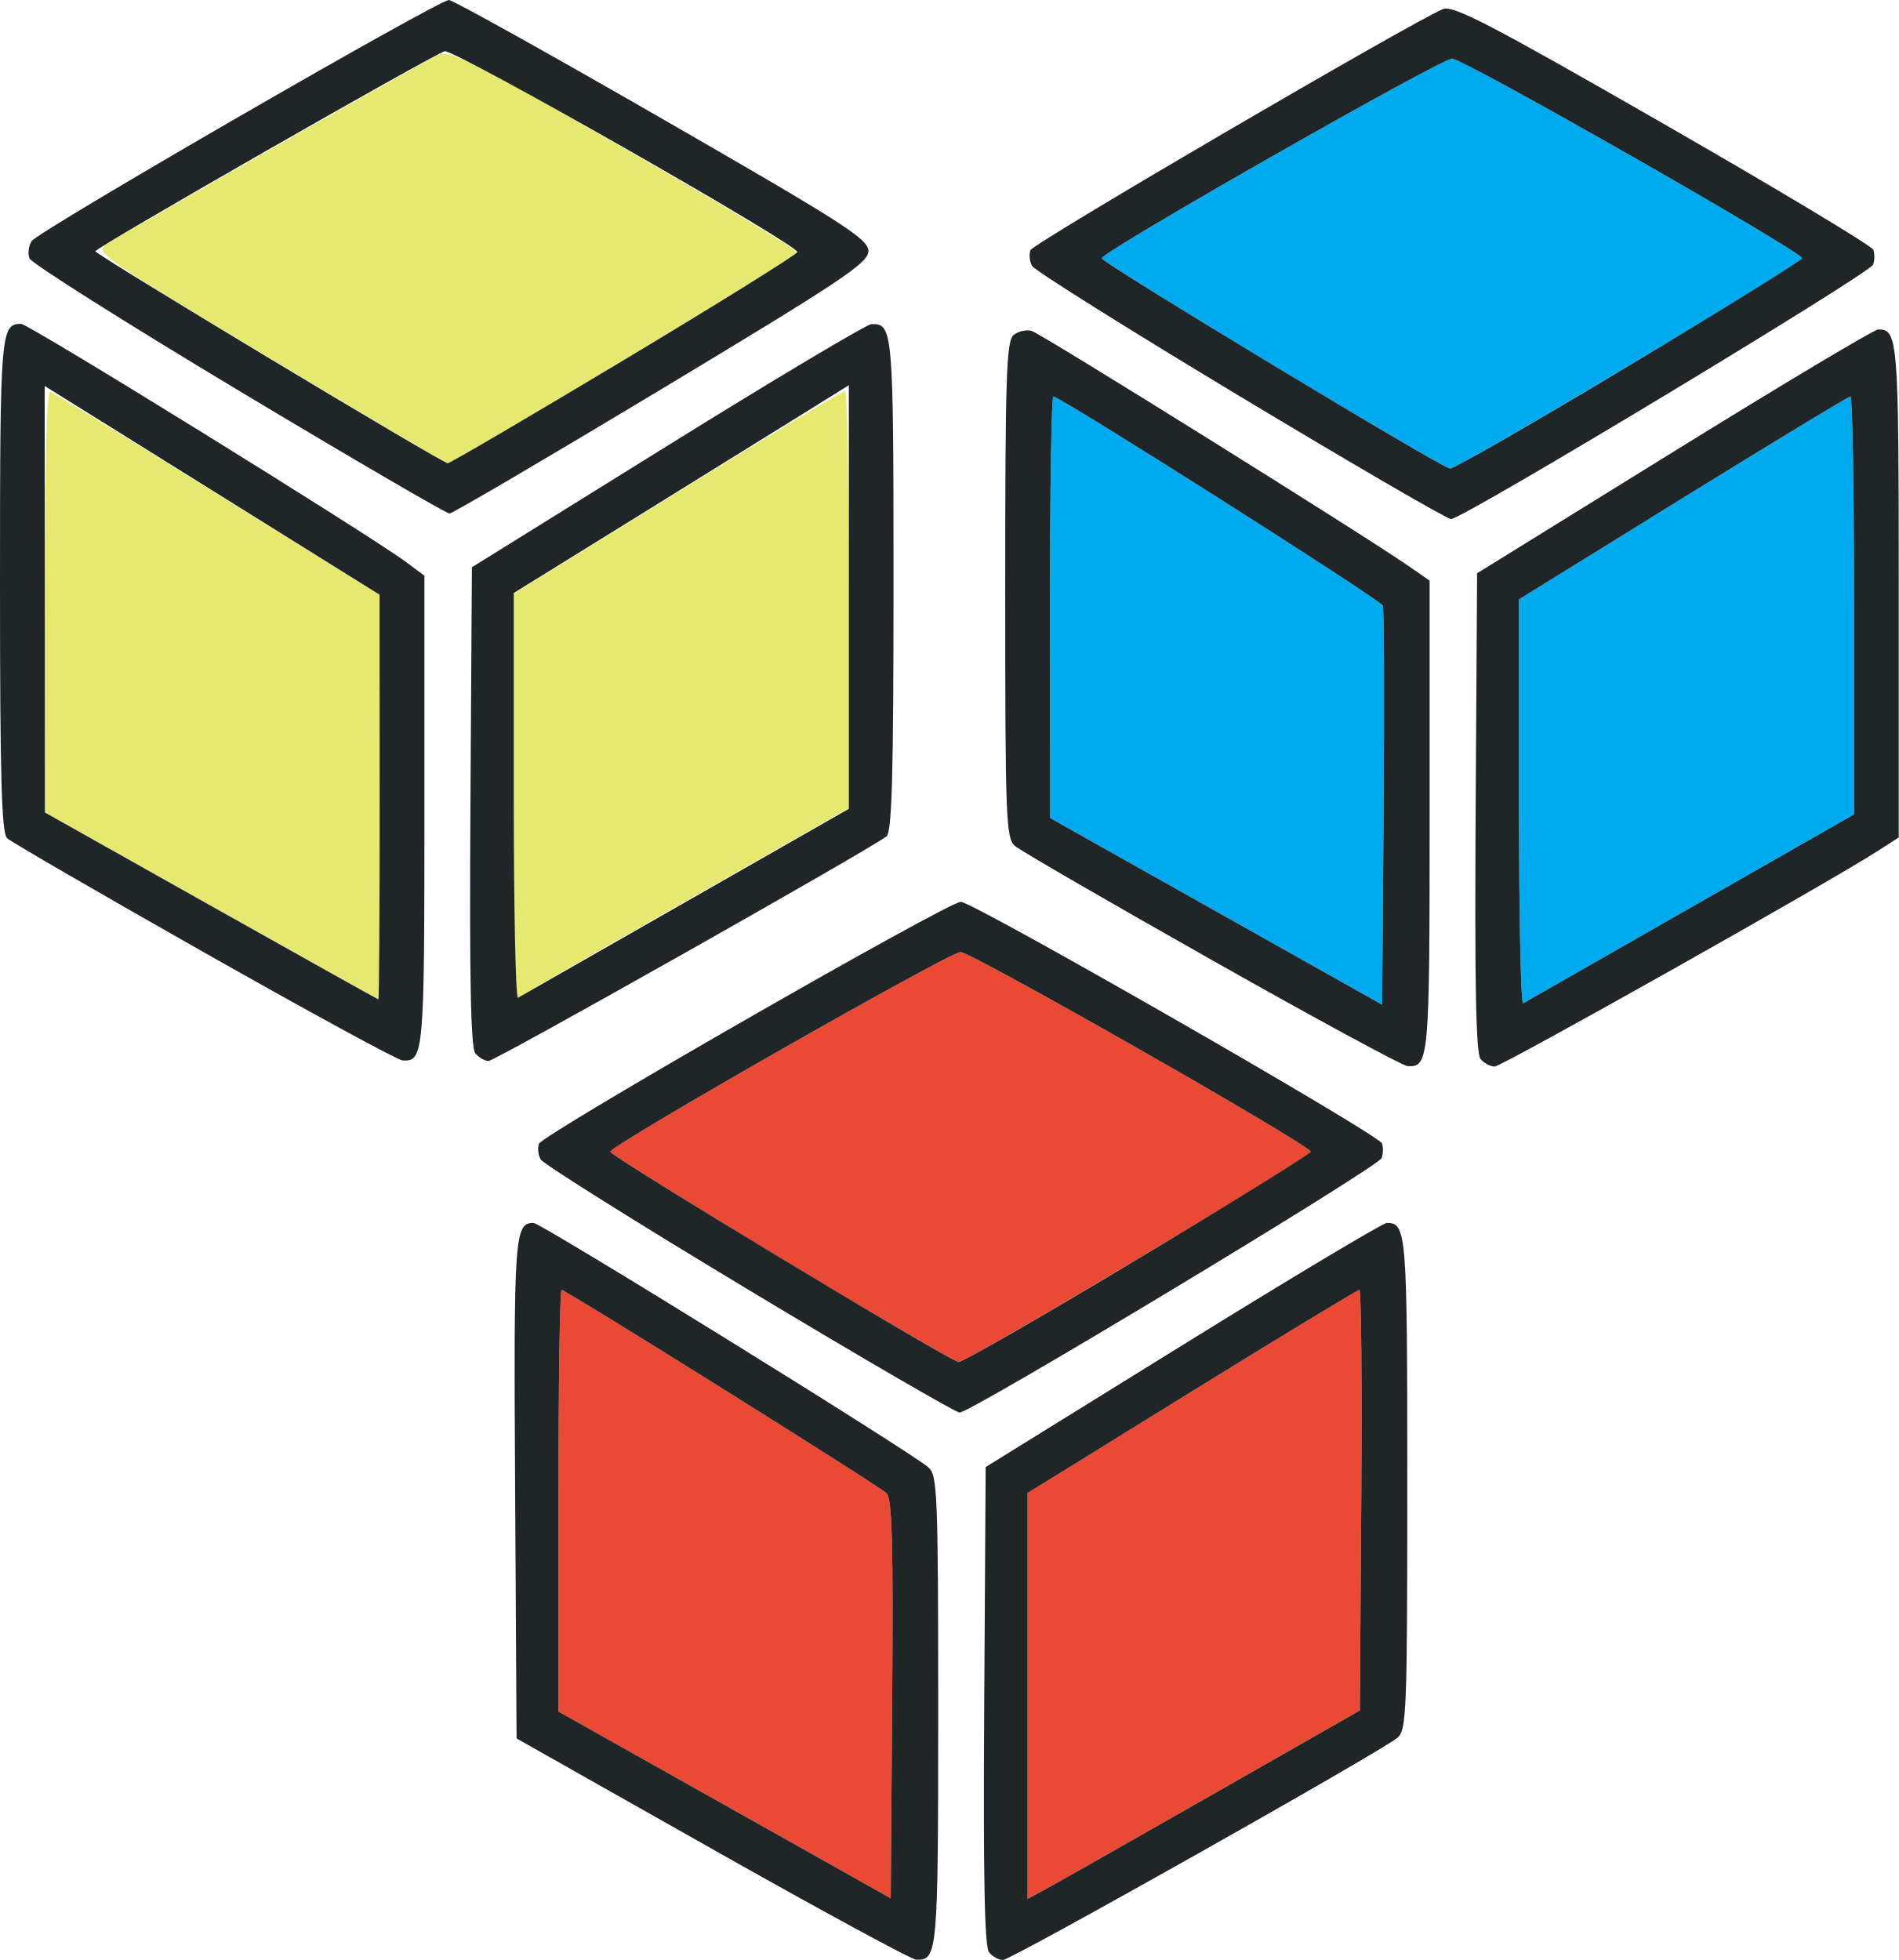
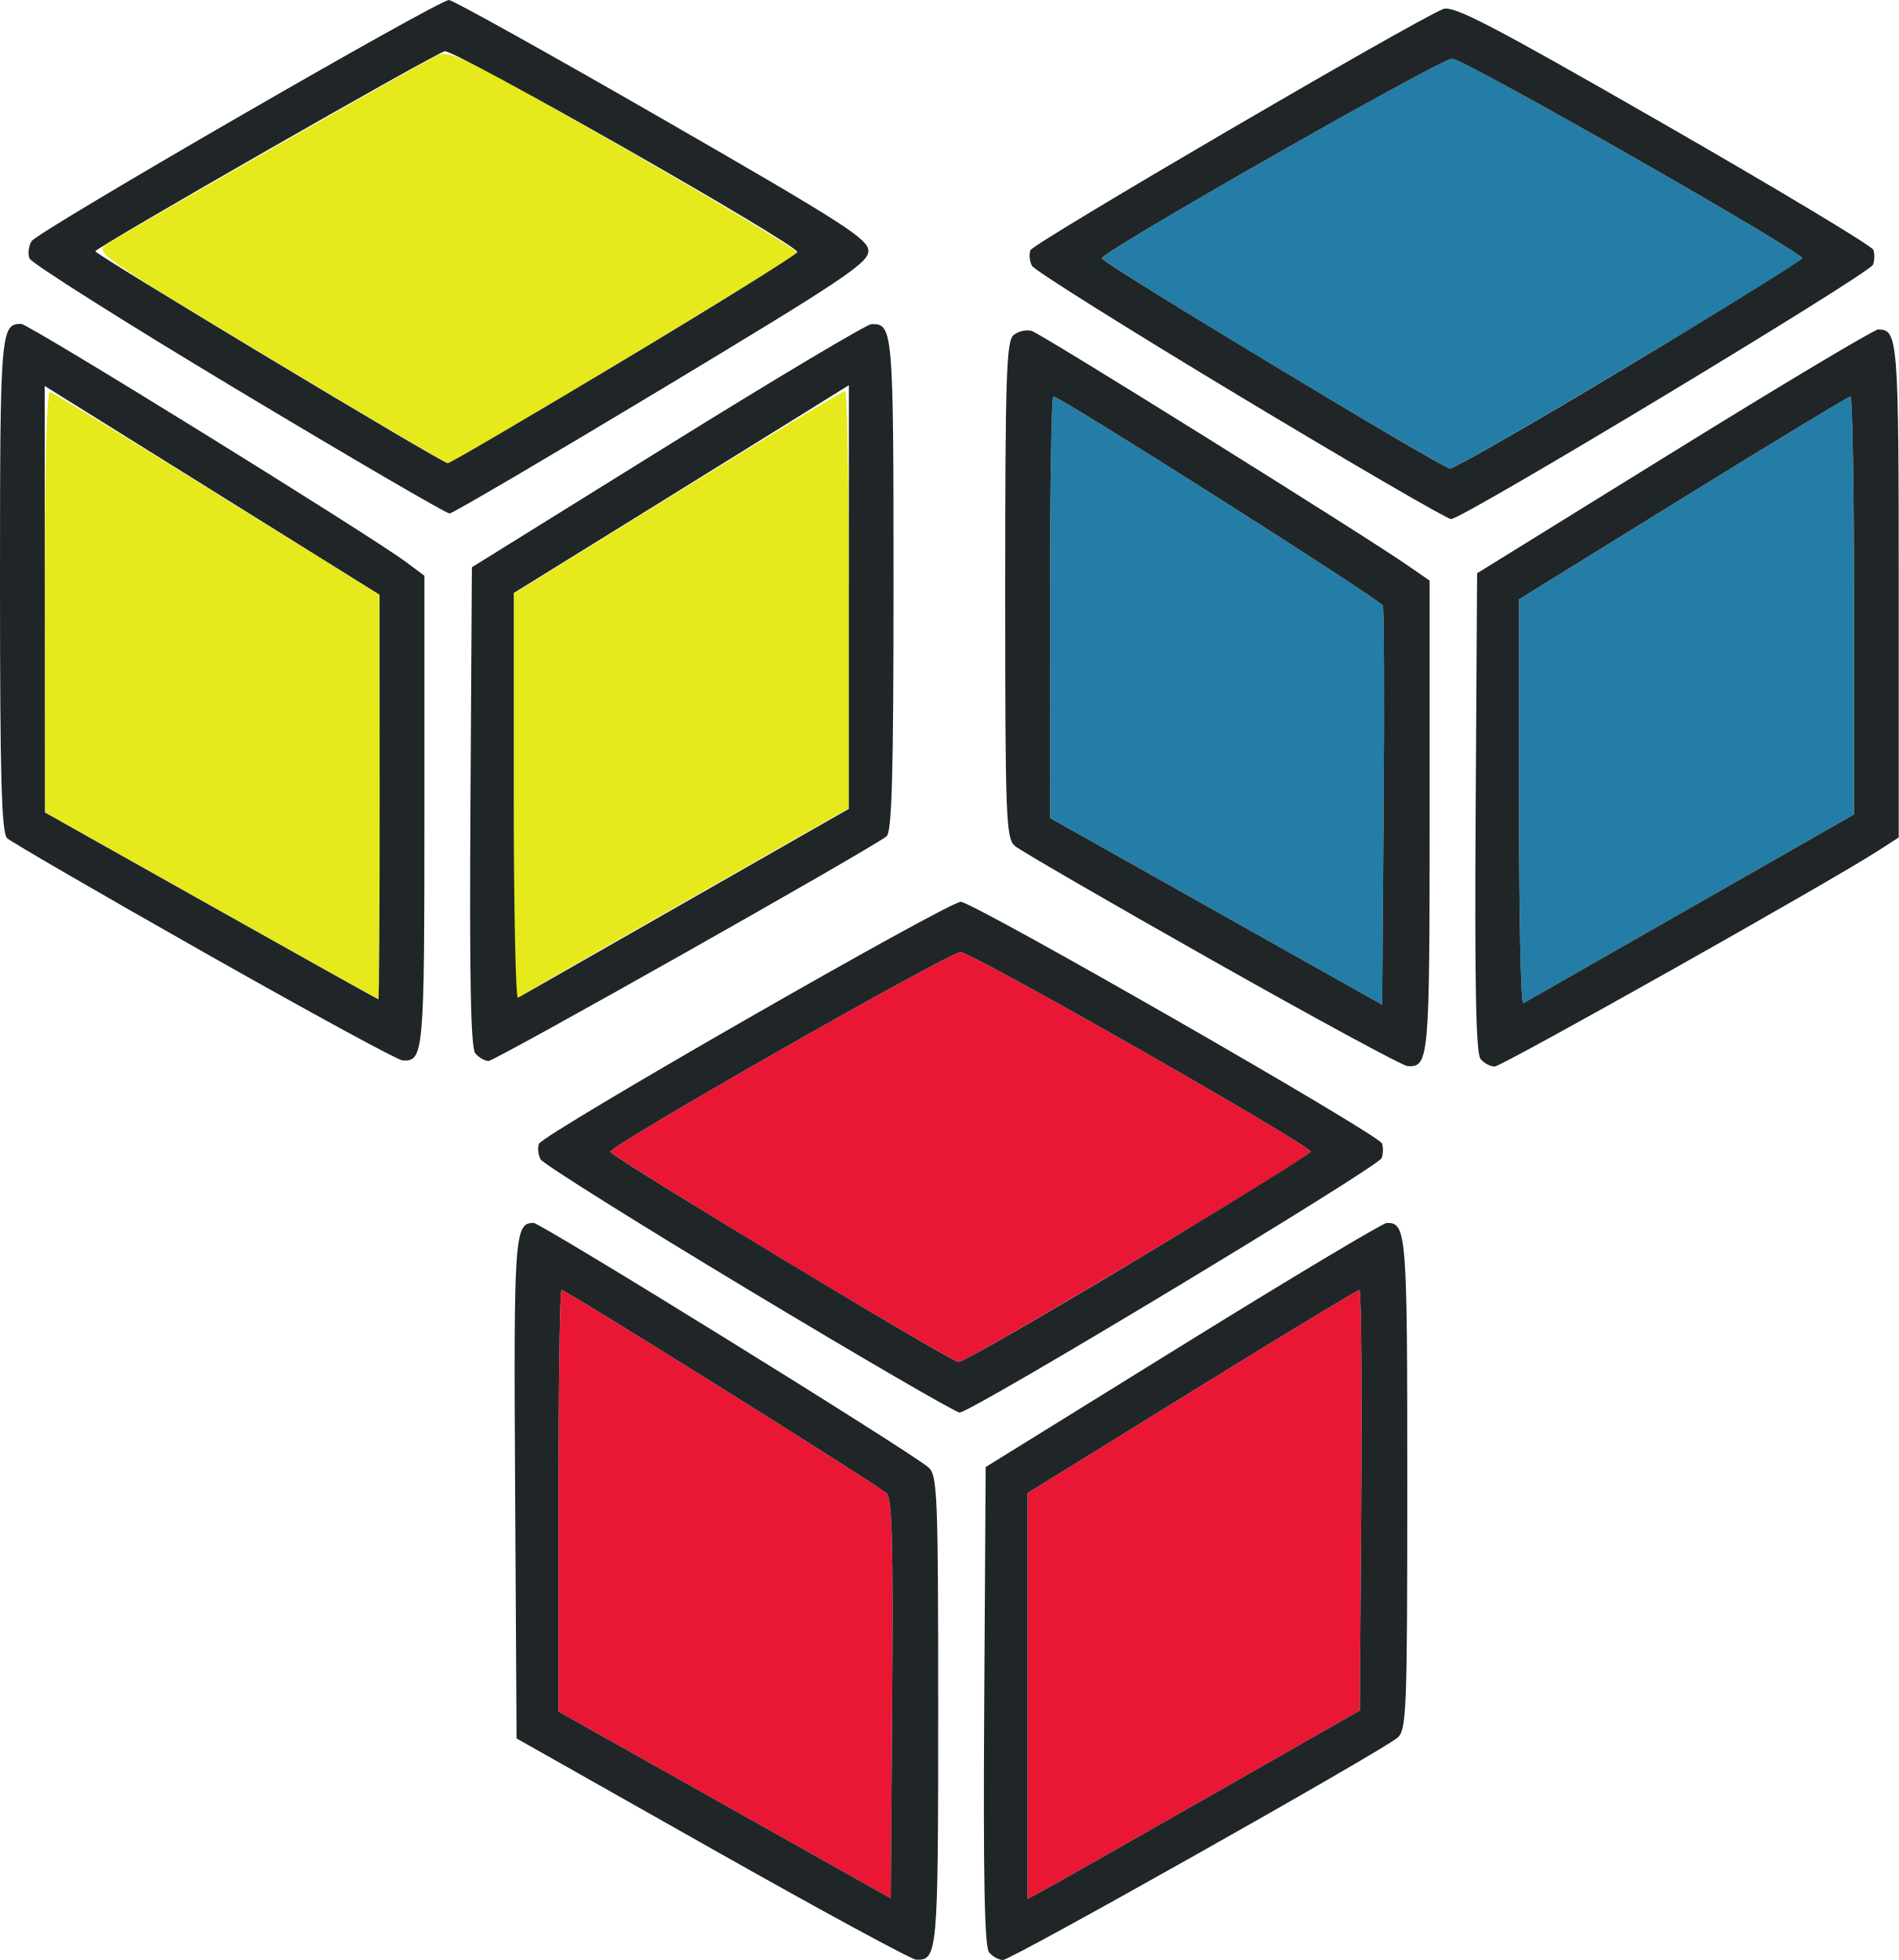
<svg xmlns="http://www.w3.org/2000/svg" version="1.1" id="svg2" width="453.333" height="468" viewBox="0 0 453.333 468">
  <defs id="defs6" />
  <g id="g12" transform="translate(-106.6667,-105.3333)">
-     <path style="fill:#e6e970;stroke-width:1.333" d="m 157.06,321.585 -39.606,-22.252 -0.06,-50.444 c -0.039,-32.821 0.402,-50.289 1.263,-50 0.728,0.244 18.704,11.244 39.946,24.444 l 38.623,24 0.054,48.333 c 0.03,26.583 -0.096,48.297 -0.28,48.252 -0.183,-0.045 -18.156,-10.095 -39.94,-22.333 z m 72.273,-25.902 v -48.624 l 39.125,-24.196 c 21.519,-13.308 39.519,-24.196 40,-24.196 0.481,0 0.875,22.423 0.875,49.828 v 49.828 l -37,21.073 c -20.35,11.59 -38.35,21.937 -40,22.992 l -3,1.919 z M 170.864,190.732 c -40.571,-24.417 -41.711,-25.217 -38.667,-27.127 6.459,-4.054 75.746,-43.636 78.894,-45.071 2.978,-1.357 7.104,0.7 44.759,22.319 22.813,13.097 41.329,24.265 41.147,24.816 -0.377,1.141 -82.056,50.36 -83.433,50.277 -0.493,-0.03 -19.708,-11.376 -42.7,-25.213 z" id="path20" />
-     <path style="fill:#00aaee;stroke-width:1.333" d="m 397.025,322.955 -39.642,-22.288 -0.025,-50.333 c -0.014,-27.683 0.347,-50.333 0.801,-50.333 1.645,0 78.136,48.55 78.665,49.93 0.299,0.78 0.386,22.544 0.193,48.366 l -0.351,46.948 z m 72.308,-25.987 v -48.523 l 39.156,-24.222 c 21.536,-13.322 39.536,-24.222 40,-24.222 0.464,0 0.844,22.454 0.844,49.898 v 49.898 l -39,22.268 c -21.45,12.247 -39.45,22.529 -40,22.848 -0.55,0.319 -1,-21.255 -1,-47.943 z m -58.665,-104.409 c -22.366,-13.503 -40.792,-25.003 -40.947,-25.555 -0.376,-1.338 80.927,-47.67 83.65,-47.67 2.72,0 83.951,46.332 83.576,47.669 -0.415,1.477 -82.213,50.351 -84.05,50.219 -0.86,-0.062 -19.863,-11.16 -42.229,-24.663 z" id="path18" />
-     <path style="fill:#ea4934;stroke-width:1.333" d="M 279.667,536.306 240,514.009 V 463.671 c 0,-27.686 0.333,-50.338 0.74,-50.338 1.028,0 75.535,46.612 77.61,48.554 1.308,1.224 1.606,12.184 1.333,49.145 l -0.35,47.57 z m 72.333,-26.019 v -48.448 l 39.215,-24.253 c 21.568,-13.339 39.576,-24.253 40.016,-24.253 0.44,0 0.644,22.596 0.452,50.213 l -0.349,50.213 -36,20.535 c -19.8,11.294 -37.65,21.414 -39.667,22.488 l -3.667,1.953 z m -58.665,-104.395 c -22.366,-13.503 -40.792,-25.003 -40.947,-25.555 -0.364,-1.298 80.971,-47.67 83.613,-47.67 2.639,0 83.977,46.372 83.613,47.669 -0.414,1.476 -82.213,50.351 -84.049,50.219 -0.86,-0.062 -19.863,-11.16 -42.229,-24.663 z" id="path16" />
+     <path style="fill:#e6e91c;stroke-width:1.333;fill-opacity:1" d="m 157.06,321.585 -39.606,-22.252 -0.06,-50.444 c -0.039,-32.821 0.402,-50.289 1.263,-50 0.728,0.244 18.704,11.244 39.946,24.444 l 38.623,24 0.054,48.333 c 0.03,26.583 -0.096,48.297 -0.28,48.252 -0.183,-0.045 -18.156,-10.095 -39.94,-22.333 z m 72.273,-25.902 v -48.624 l 39.125,-24.196 c 21.519,-13.308 39.519,-24.196 40,-24.196 0.481,0 0.875,22.423 0.875,49.828 v 49.828 l -37,21.073 c -20.35,11.59 -38.35,21.937 -40,22.992 l -3,1.919 z M 170.864,190.732 c -40.571,-24.417 -41.711,-25.217 -38.667,-27.127 6.459,-4.054 75.746,-43.636 78.894,-45.071 2.978,-1.357 7.104,0.7 44.759,22.319 22.813,13.097 41.329,24.265 41.147,24.816 -0.377,1.141 -82.056,50.36 -83.433,50.277 -0.493,-0.03 -19.708,-11.376 -42.7,-25.213 z" id="path20" />
+     <path style="fill:#247da6;stroke-width:1.333;fill-opacity:1" d="m 397.025,322.955 -39.642,-22.288 -0.025,-50.333 c -0.014,-27.683 0.347,-50.333 0.801,-50.333 1.645,0 78.136,48.55 78.665,49.93 0.299,0.78 0.386,22.544 0.193,48.366 l -0.351,46.948 z m 72.308,-25.987 v -48.523 l 39.156,-24.222 c 21.536,-13.322 39.536,-24.222 40,-24.222 0.464,0 0.844,22.454 0.844,49.898 v 49.898 l -39,22.268 c -21.45,12.247 -39.45,22.529 -40,22.848 -0.55,0.319 -1,-21.255 -1,-47.943 z m -58.665,-104.409 c -22.366,-13.503 -40.792,-25.003 -40.947,-25.555 -0.376,-1.338 80.927,-47.67 83.65,-47.67 2.72,0 83.951,46.332 83.576,47.669 -0.415,1.477 -82.213,50.351 -84.05,50.219 -0.86,-0.062 -19.863,-11.16 -42.229,-24.663 z" id="path18" />
+     <path style="fill:#ea1734;stroke-width:1.333;fill-opacity:1" d="M 279.667,536.306 240,514.009 V 463.671 c 0,-27.686 0.333,-50.338 0.74,-50.338 1.028,0 75.535,46.612 77.61,48.554 1.308,1.224 1.606,12.184 1.333,49.145 l -0.35,47.57 z m 72.333,-26.019 v -48.448 l 39.215,-24.253 c 21.568,-13.339 39.576,-24.253 40.016,-24.253 0.44,0 0.644,22.596 0.452,50.213 l -0.349,50.213 -36,20.535 c -19.8,11.294 -37.65,21.414 -39.667,22.488 l -3.667,1.953 z m -58.665,-104.395 c -22.366,-13.503 -40.792,-25.003 -40.947,-25.555 -0.364,-1.298 80.971,-47.67 83.613,-47.67 2.639,0 83.977,46.372 83.613,47.669 -0.414,1.476 -82.213,50.351 -84.049,50.219 -0.86,-0.062 -19.863,-11.16 -42.229,-24.663 z" id="path16" />
    <path style="fill:#202627;stroke-width:1.333" d="m 276.667,546.805 -46.667,-26.375 -0.347,-59.728 c -0.351,-60.382 -0.144,-63.368 4.396,-63.368 1.758,0 90.045,54.657 94.285,58.37 2.153,1.885 2.333,6.387 2.333,58.237 0,57.895 -0.143,59.506 -5.267,59.317 -1.137,-0.042 -23.067,-11.945 -48.733,-26.452 z m 41.684,-84.918 c -2.076,-1.942 -76.582,-48.554 -77.61,-48.554 -0.407,0 -0.74,22.652 -0.74,50.338 v 50.338 l 39.667,22.297 39.667,22.297 0.35,-47.57 c 0.272,-36.961 -0.025,-47.921 -1.333,-49.145 z m 24.465,109.625 c -1.086,-1.309 -1.413,-17.857 -1.163,-58.852 l 0.348,-57.032 47.057,-29.148 c 25.881,-16.031 47.811,-29.148 48.733,-29.148 4.702,0 4.877,2.22 4.877,62.06 0,54.406 -0.177,59.011 -2.333,60.861 -3.776,3.237 -92.237,53.079 -94.208,53.079 -0.989,0 -2.479,-0.819 -3.31,-1.821 z m 52.518,-37.219 36,-20.535 0.349,-50.213 c 0.192,-27.617 -0.011,-50.213 -0.452,-50.213 -0.44,0 -18.448,10.914 -40.016,24.253 l -39.215,24.253 v 48.448 48.448 l 3.667,-1.953 c 2.017,-1.074 19.867,-11.194 39.667,-22.488 z M 285.414,413.329 c -26.722,-16.076 -49.073,-30.099 -49.669,-31.164 -0.596,-1.065 -0.774,-2.74 -0.397,-3.724 0.865,-2.254 97.648,-57.774 100.713,-57.774 2.954,0 99.703,55.49 100.544,57.667 0.354,0.917 0.322,2.505 -0.071,3.53 -0.834,2.174 -98.123,60.83 -100.759,60.748 -0.976,-0.03 -23.639,-13.208 -50.361,-29.283 z m 92.815,-7.327 c 22.606,-13.565 41.229,-25.115 41.383,-25.667 0.364,-1.297 -80.974,-47.669 -83.613,-47.669 -2.641,0 -83.977,46.372 -83.613,47.67 0.368,1.31 81.131,50.071 83.176,50.218 0.86,0.062 20.06,-10.987 42.666,-24.552 z m 17.77,-71.436 c -24.567,-13.883 -45.717,-26.134 -47,-27.224 -2.157,-1.833 -2.333,-6.445 -2.333,-61.166 0,-50.887 0.279,-59.415 1.993,-60.837 1.096,-0.91 3.046,-1.355 4.333,-0.99 2.211,0.627 79.309,48.728 90.007,56.155 l 5,3.471 v 56.413 c 0,58.125 -0.144,59.755 -5.267,59.517 -1.137,-0.053 -22.167,-11.455 -46.733,-25.338 z m 40.824,-84.637 c -0.53,-1.38 -77.021,-49.93 -78.665,-49.93 -0.454,0 -0.814,22.65 -0.801,50.333 l 0.025,50.333 39.642,22.288 39.642,22.288 0.351,-46.948 c 0.193,-25.821 0.106,-47.586 -0.193,-48.366 z m 23.325,108.25 c -1.086,-1.309 -1.413,-17.867 -1.163,-58.891 l 0.348,-57.07 47.028,-29.109 c 25.865,-16.01 47.795,-29.109 48.733,-29.109 4.736,0 4.906,2.149 4.906,62.248 v 59.048 l -5,3.225 c -11.647,7.512 -89.777,51.48 -91.479,51.48 -1.024,0 -2.542,-0.819 -3.373,-1.821 z m 50.185,-36.116 39,-22.268 v -49.898 c 0,-27.444 -0.38,-49.898 -0.844,-49.898 -0.464,0 -18.464,10.9 -40,24.222 l -39.156,24.222 v 48.523 c 0,26.688 0.45,48.262 1,47.943 0.55,-0.319 18.55,-10.6 40,-22.848 z m -354.971,10.668 c -24.917,-14.118 -46.067,-26.382 -47,-27.253 -1.322,-1.235 -1.695,-14.571 -1.695,-60.598 0,-60.375 0.149,-62.214 5.048,-62.214 1.788,0 83.19,50.378 91.952,56.907 l 4.333,3.229 v 56.332 c 0,58.043 -0.149,59.729 -5.267,59.399 -1.137,-0.073 -22.454,-11.684 -47.371,-25.802 z m 41.945,-37.065 -0.026,-48.333 -39.974,-24.921 -39.974,-24.921 0.031,50.921 0.031,50.921 39.636,22.283 c 21.8,12.256 39.786,22.306 39.969,22.333 0.183,0.028 0.322,-21.7 0.307,-48.283 z m 22.842,61.179 c -1.086,-1.309 -1.413,-17.881 -1.163,-58.943 l 0.348,-57.122 46.667,-28.997 c 25.667,-15.948 47.597,-29.024 48.733,-29.057 5.141,-0.149 5.267,1.331 5.267,62.043 0,45.512 -0.379,59.211 -1.667,60.257 -3.562,2.894 -93.452,53.639 -95.016,53.639 -0.912,0 -2.338,-0.819 -3.169,-1.821 z m 50.185,-36.116 39,-22.268 v -50.574 -50.574 l -10.333,6.437 c -5.683,3.54 -23.683,14.703 -40,24.807 l -29.667,18.371 v 48.614 c 0,26.738 0.45,48.353 1,48.034 0.55,-0.319 18.55,-10.6 40,-22.848 z M 402.748,199.996 c -26.722,-16.076 -49.073,-30.099 -49.669,-31.164 -0.596,-1.065 -0.767,-2.76 -0.381,-3.767 0.637,-1.66 91.6,-54.811 98.513,-57.562 2.428,-0.966 11.344,3.671 52.497,27.301 27.264,15.656 49.865,29.23 50.223,30.164 0.359,0.934 0.33,2.537 -0.063,3.562 -0.834,2.174 -98.123,60.83 -100.759,60.748 -0.976,-0.03 -23.639,-13.207 -50.361,-29.283 z m 92.815,-7.327 c 22.606,-13.565 41.229,-25.115 41.384,-25.667 0.376,-1.337 -80.855,-47.669 -83.576,-47.669 -2.723,0 -84.026,46.333 -83.65,47.67 0.368,1.311 81.132,50.071 83.177,50.218 0.86,0.062 20.06,-10.987 42.666,-24.552 z m -331.985,5.875 c -26.999,-16.2 -49.444,-30.381 -49.879,-31.513 -0.435,-1.133 -0.205,-2.988 0.511,-4.122 1.471,-2.332 97.077,-57.575 99.642,-57.575 0.912,0 23.818,12.757 50.903,28.349 43.505,25.045 49.245,28.727 49.245,31.593 0,2.842 -6.102,6.915 -49.333,32.931 -27.133,16.328 -49.933,29.711 -50.667,29.74 -0.733,0.028 -23.423,-13.202 -50.422,-29.402 z m 91.985,-7.208 c 22.606,-13.565 41.273,-25.176 41.481,-25.8 0.513,-1.54 -81.931,-48.505 -84.199,-47.964 -2.473,0.59 -83.414,46.932 -83.42,47.762 -0.006,0.75 82.74,50.523 84.139,50.61 0.493,0.031 19.393,-11.043 41.999,-24.608 z" id="path14" />
  </g>
</svg>
